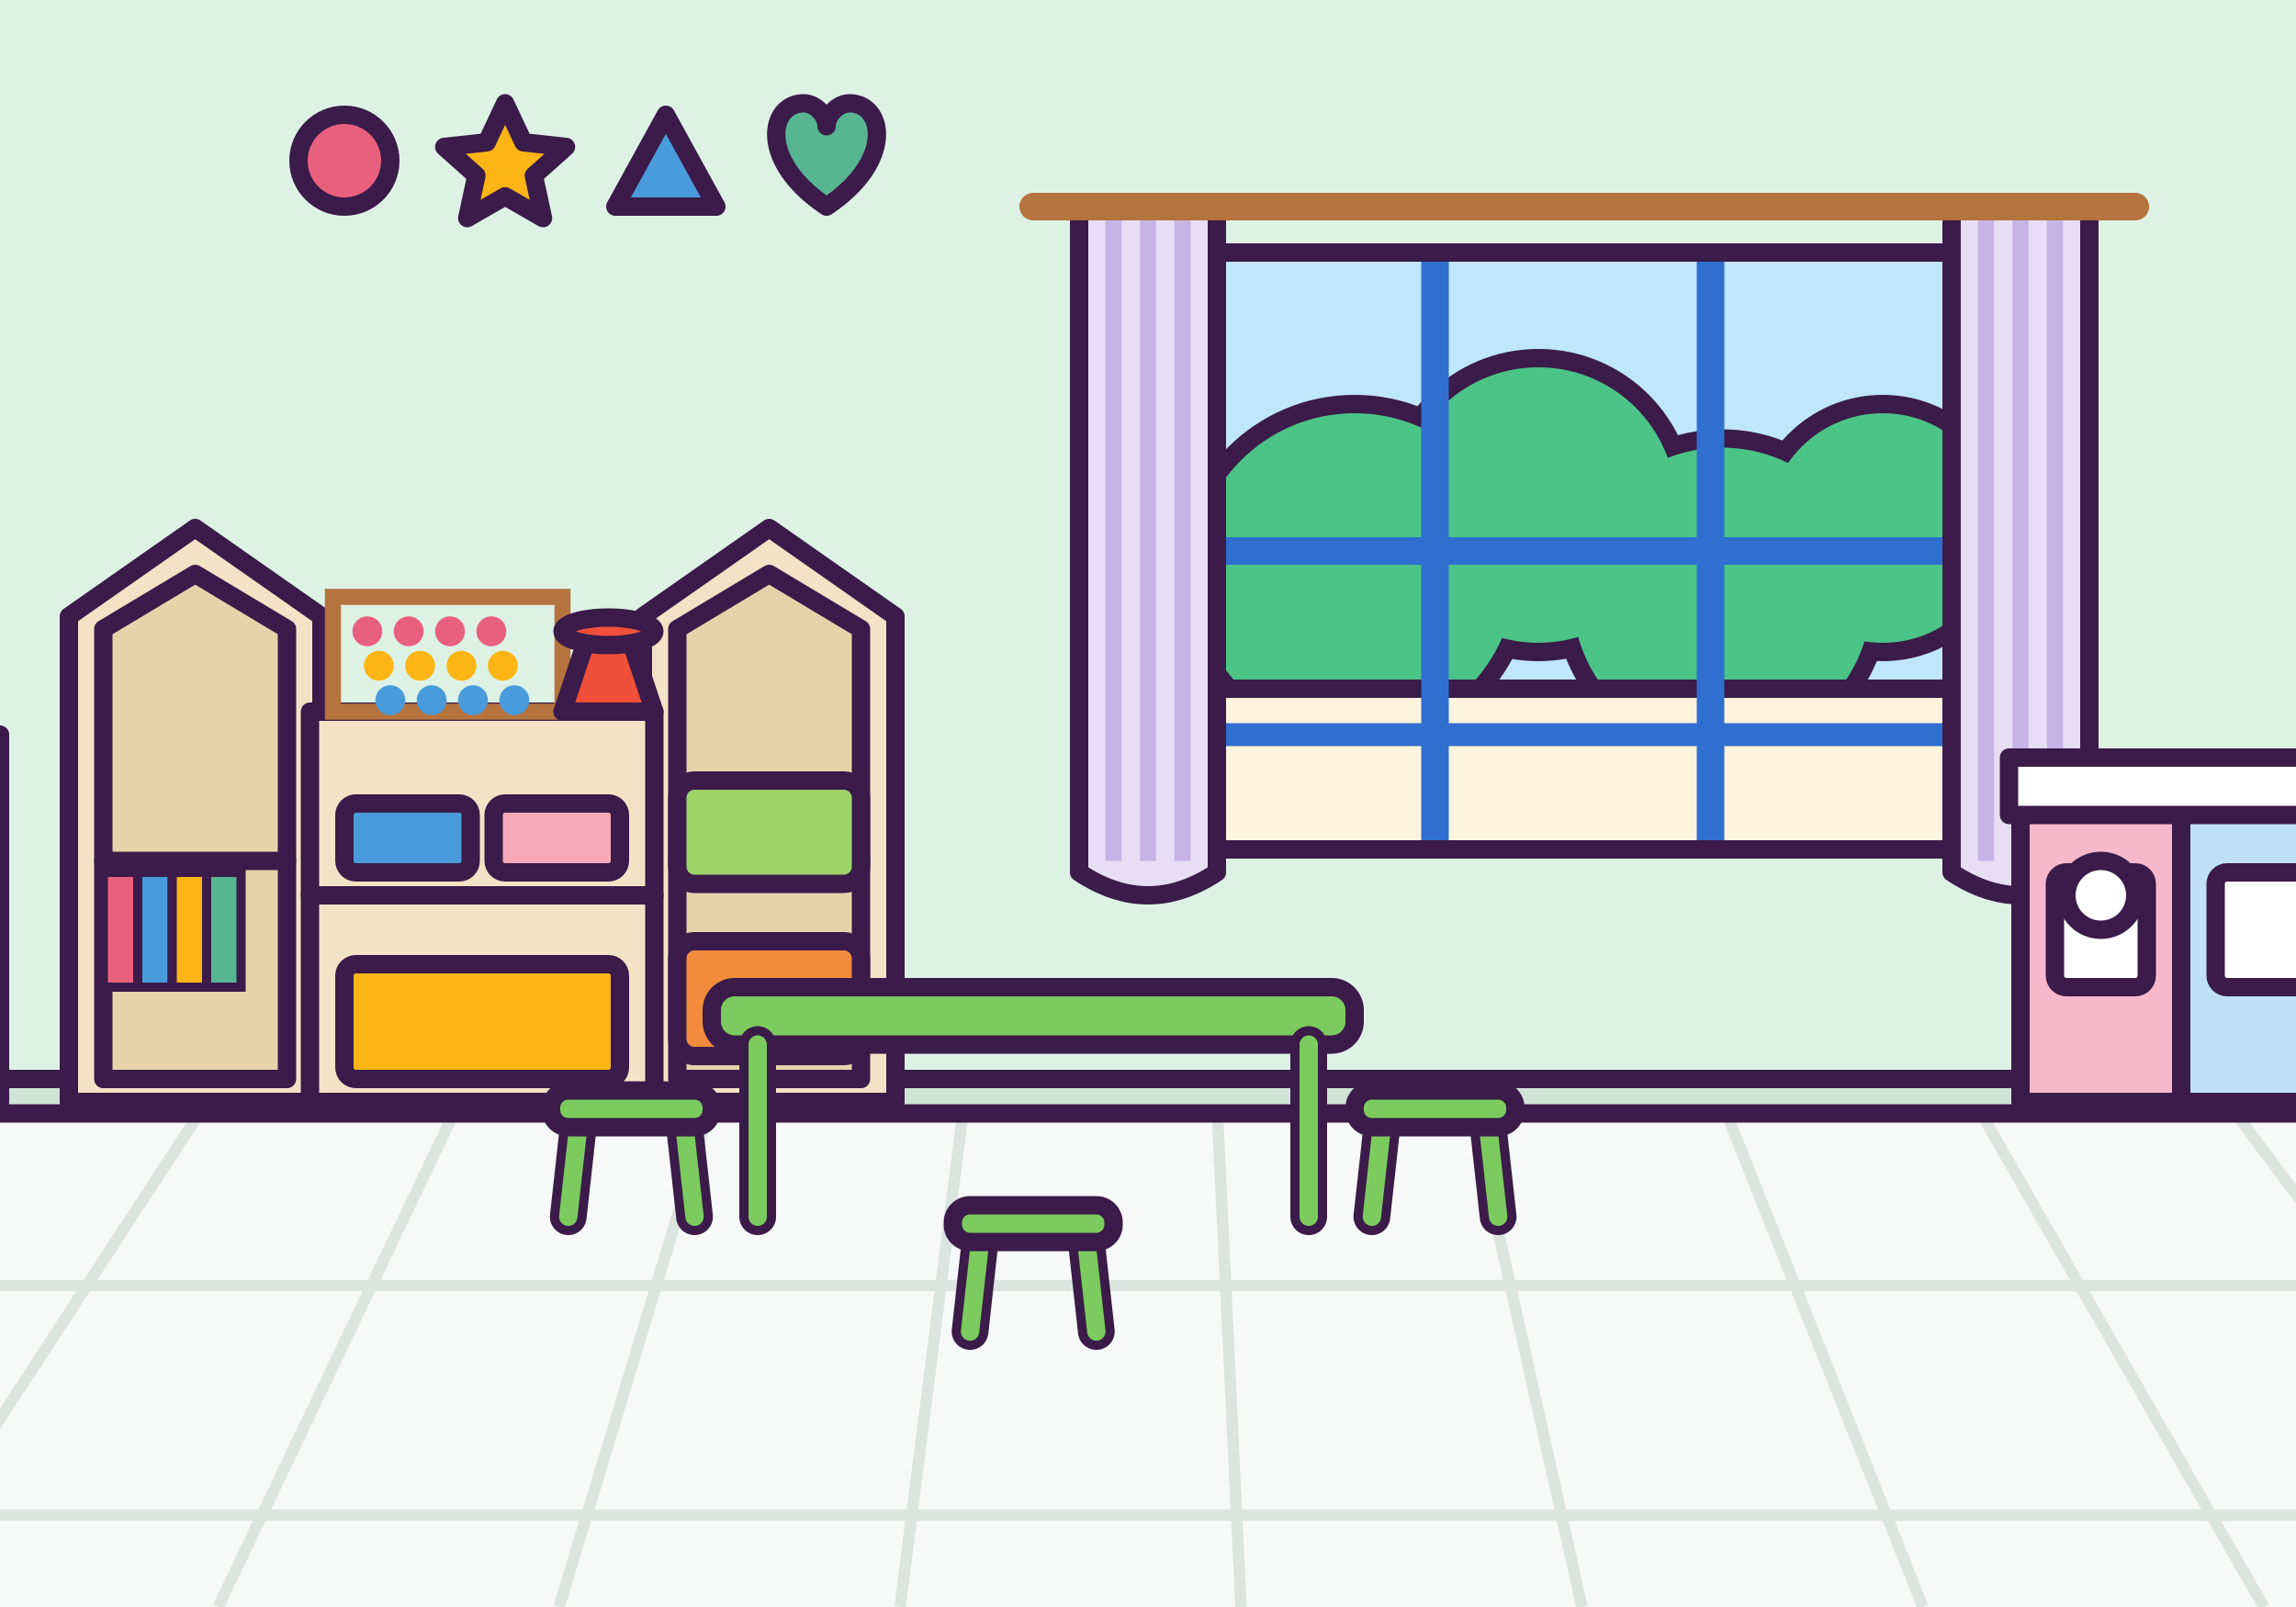
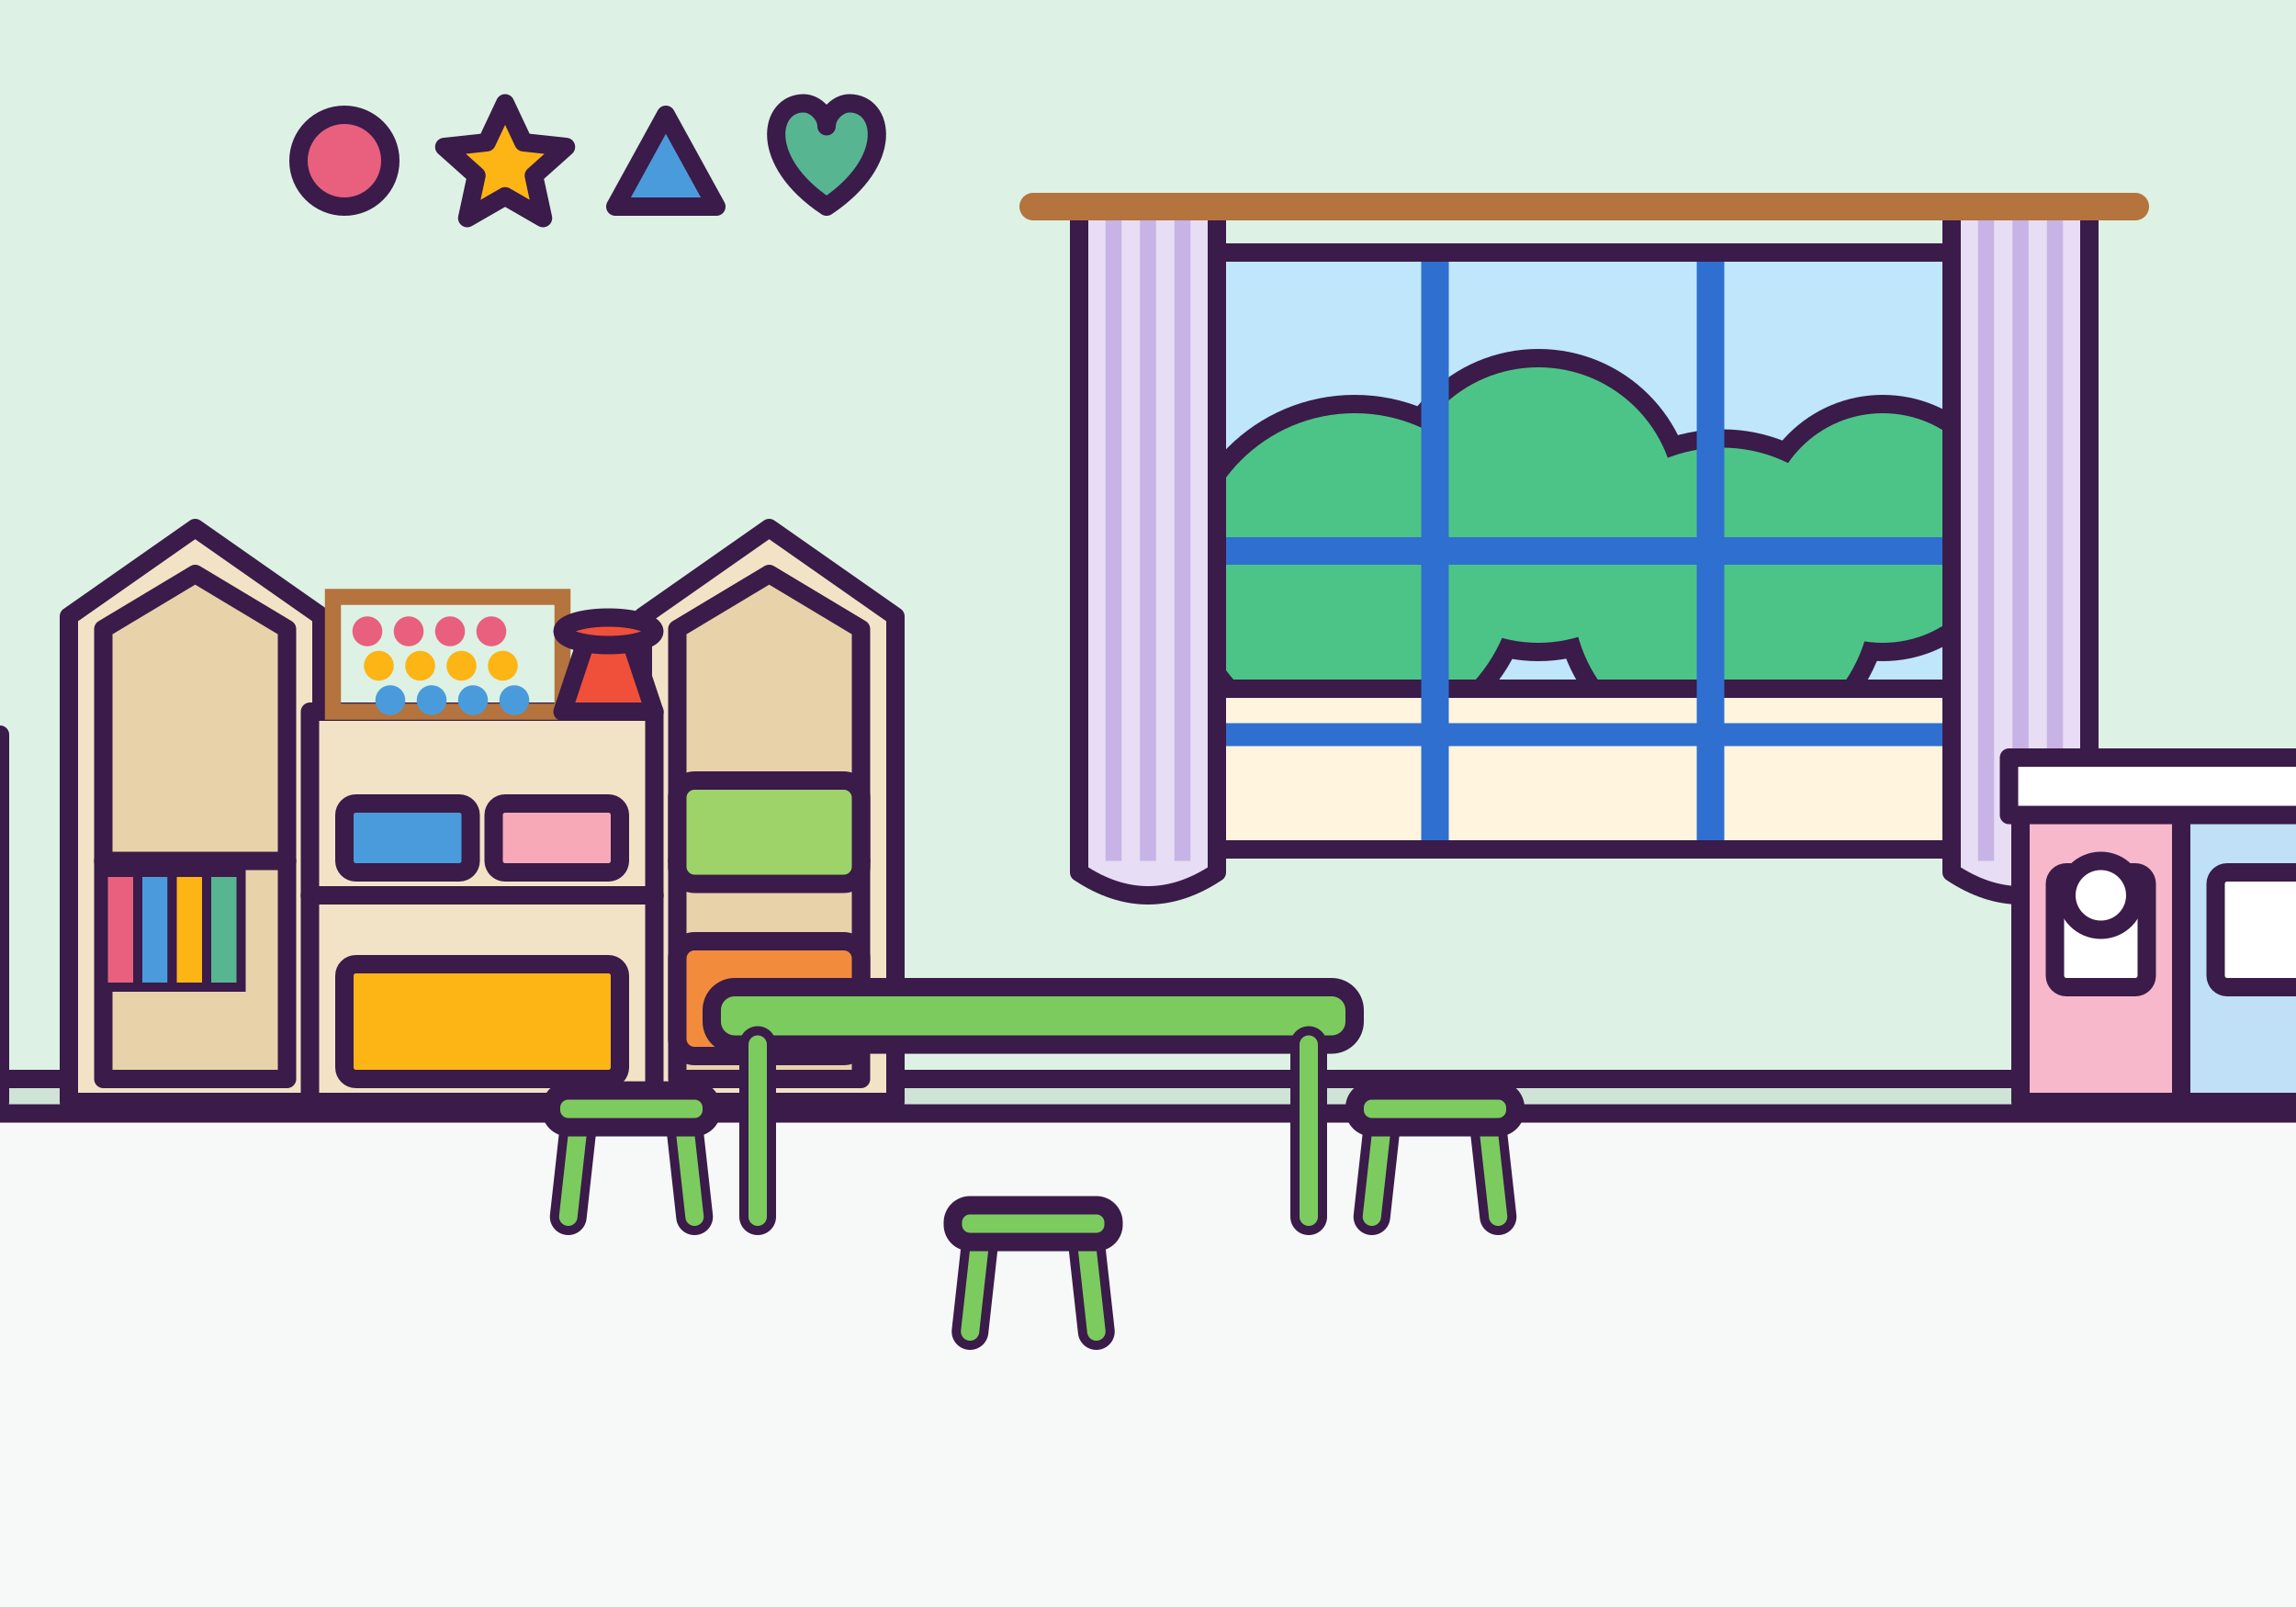
<svg xmlns="http://www.w3.org/2000/svg" viewBox="0 0 200 140" preserveAspectRatio="xMidYMax meet" overflow="visible">
  <rect x="-400" y="-300" width="1000" height="600" fill="#DDF2E4" />
  <rect x="-400" y="-300" width="1000" height="290" fill="#F4FAF6" />
  <path d="M-400 -10 H600" stroke="#3A1B49" stroke-width="1.6" stroke-linejoin="round" stroke-linecap="round" />
  <rect x="102" y="22" width="70" height="52" fill="#BFE6FA" stroke="#3A1B49" stroke-width="1.6" stroke-linejoin="round" stroke-linecap="round" />
  <clipPath id="p195-cwin">
    <rect x="102" y="22" width="70" height="52" />
  </clipPath>
  <g clip-path="url(#p195-cwin)">
    <circle cx="118" cy="50" r="14" fill="#3A1B49" stroke="#3A1B49" stroke-width="3.2" />
    <circle cx="134" cy="44" r="12" fill="#3A1B49" stroke="#3A1B49" stroke-width="3.2" />
    <circle cx="150" cy="52" r="13" fill="#3A1B49" stroke="#3A1B49" stroke-width="3.2" />
    <circle cx="164" cy="46" r="10" fill="#3A1B49" stroke="#3A1B49" stroke-width="3.2" />
    <circle cx="118" cy="50" r="14" fill="#4CC487" />
    <circle cx="134" cy="44" r="12" fill="#4CC487" />
    <circle cx="150" cy="52" r="13" fill="#4CC487" />
    <circle cx="164" cy="46" r="10" fill="#4CC487" />
    <rect x="100" y="60" width="80" height="20" fill="#FFF4DE" stroke="#3A1B49" stroke-width="1.6" stroke-linejoin="round" stroke-linecap="round" />
    <path d="M100 64 H180" stroke="#2F6FD0" stroke-width="2" />
  </g>
  <path d="M125 22 V74 M149 22 V74 M102 48 H172" stroke="#2F6FD0" stroke-width="2.4" />
  <rect x="102" y="22" width="70" height="52" fill="none" stroke="#3A1B49" stroke-width="1.6" stroke-linejoin="round" stroke-linecap="round" />
  <path d="M94 18 h12 v58 q-6 4 -12 0z" fill="#E7DDF4" stroke="#3A1B49" stroke-width="1.6" stroke-linejoin="round" stroke-linecap="round" />
  <path d="M97 19 v56" stroke="#C7B3E6" stroke-width="1.4" />
  <path d="M100 19 v56" stroke="#C7B3E6" stroke-width="1.4" />
  <path d="M103 19 v56" stroke="#C7B3E6" stroke-width="1.4" />
  <path d="M170 18 h12 v58 q-6 4 -12 0z" fill="#E7DDF4" stroke="#3A1B49" stroke-width="1.6" stroke-linejoin="round" stroke-linecap="round" />
  <path d="M173 19 v56" stroke="#C7B3E6" stroke-width="1.4" />
  <path d="M176 19 v56" stroke="#C7B3E6" stroke-width="1.4" />
  <path d="M179 19 v56" stroke="#C7B3E6" stroke-width="1.4" />
  <path d="M90 18 H186" stroke="#B5733E" stroke-width="2.4" stroke-linecap="round" />
  <circle cx="30" cy="14" r="4" fill="#E8607E" stroke="#3A1B49" stroke-width="1.6" stroke-linejoin="round" stroke-linecap="round" />
  <path d="M44 9 l1.6 3.4 3.7 .4 -2.8 2.5 .8 3.7 -3.3 -1.9 -3.3 1.9 .8 -3.7 -2.8 -2.5 3.7 -.4z" fill="#FCB515" stroke="#3A1B49" stroke-width="1.6" stroke-linejoin="round" stroke-linecap="round" />
  <path d="M58 10 l4.4 8 h-8.8z" fill="#4A9BDB" stroke="#3A1B49" stroke-width="1.6" stroke-linejoin="round" stroke-linecap="round" />
  <path d="M72 18 c-6 -4 -5 -9 -2 -9 c1 0 2 1 2 2 c0 -1 1 -2 2 -2 c3 0 4 5 -2 9z" fill="#58B592" stroke="#3A1B49" stroke-width="1.6" stroke-linejoin="round" stroke-linecap="round" />
  <rect x="-400" y="96" width="1000" height="300" fill="#F7F9F8" stroke="#3A1B49" stroke-width="1.6" stroke-linejoin="round" stroke-linecap="round" />
-   <path d="M-400 96 L-575 140" stroke="#DCE4E0" stroke-width="1" />
-   <path d="M-378 96 L-545.3 140" stroke="#DCE4E0" stroke-width="1" />
-   <path d="M-356 96 L-515.6 140" stroke="#DCE4E0" stroke-width="1" />
-   <path d="M-334 96 L-485.9 140" stroke="#DCE4E0" stroke-width="1" />
-   <path d="M-312 96 L-456.2 140" stroke="#DCE4E0" stroke-width="1" />
-   <path d="M-290 96 L-426.5 140" stroke="#DCE4E0" stroke-width="1" />
-   <path d="M-268 96 L-396.8 140" stroke="#DCE4E0" stroke-width="1" />
-   <path d="M-246 96 L-367.1 140" stroke="#DCE4E0" stroke-width="1" />
-   <path d="M-224 96 L-337.4 140" stroke="#DCE4E0" stroke-width="1" />
-   <path d="M-202 96 L-307.7 140" stroke="#DCE4E0" stroke-width="1" />
-   <path d="M-180 96 L-278 140" stroke="#DCE4E0" stroke-width="1" />
-   <path d="M-158 96 L-248.3 140" stroke="#DCE4E0" stroke-width="1" />
-   <path d="M-136 96 L-218.6 140" stroke="#DCE4E0" stroke-width="1" />
-   <path d="M-114 96 L-188.9 140" stroke="#DCE4E0" stroke-width="1" />
-   <path d="M-92 96 L-159.2 140" stroke="#DCE4E0" stroke-width="1" />
-   <path d="M-70 96 L-129.5 140" stroke="#DCE4E0" stroke-width="1" />
-   <path d="M-48 96 L-99.8 140" stroke="#DCE4E0" stroke-width="1" />
-   <path d="M-26 96 L-70.1 140" stroke="#DCE4E0" stroke-width="1" />
-   <path d="M-4 96 L-40.4 140" stroke="#DCE4E0" stroke-width="1" />
-   <path d="M18 96 L-10.7 140" stroke="#DCE4E0" stroke-width="1" />
-   <path d="M40 96 L19 140" stroke="#DCE4E0" stroke-width="1" />
-   <path d="M62 96 L48.7 140" stroke="#DCE4E0" stroke-width="1" />
-   <path d="M84 96 L78.4 140" stroke="#DCE4E0" stroke-width="1" />
-   <path d="M106 96 L108.1 140" stroke="#DCE4E0" stroke-width="1" />
-   <path d="M128 96 L137.8 140" stroke="#DCE4E0" stroke-width="1" />
-   <path d="M150 96 L167.5 140" stroke="#DCE4E0" stroke-width="1" />
-   <path d="M172 96 L197.2 140" stroke="#DCE4E0" stroke-width="1" />
-   <path d="M194 96 L226.9 140" stroke="#DCE4E0" stroke-width="1" />
-   <path d="M216 96 L256.6 140" stroke="#DCE4E0" stroke-width="1" />
-   <path d="M238 96 L286.3 140" stroke="#DCE4E0" stroke-width="1" />
-   <path d="M260 96 L316 140" stroke="#DCE4E0" stroke-width="1" />
-   <path d="M282 96 L345.7 140" stroke="#DCE4E0" stroke-width="1" />
-   <path d="M304 96 L375.4 140" stroke="#DCE4E0" stroke-width="1" />
-   <path d="M326 96 L405.1 140" stroke="#DCE4E0" stroke-width="1" />
-   <path d="M348 96 L434.8 140" stroke="#DCE4E0" stroke-width="1" />
-   <path d="M370 96 L464.5 140" stroke="#DCE4E0" stroke-width="1" />
-   <path d="M392 96 L494.2 140" stroke="#DCE4E0" stroke-width="1" />
-   <path d="M414 96 L523.9 140" stroke="#DCE4E0" stroke-width="1" />
-   <path d="M436 96 L553.6 140" stroke="#DCE4E0" stroke-width="1" />
-   <path d="M458 96 L583.3 140" stroke="#DCE4E0" stroke-width="1" />
-   <path d="M480 96 L613 140" stroke="#DCE4E0" stroke-width="1" />
-   <path d="M502 96 L642.7 140" stroke="#DCE4E0" stroke-width="1" />
-   <path d="M524 96 L672.4 140" stroke="#DCE4E0" stroke-width="1" />
-   <path d="M546 96 L702.1 140" stroke="#DCE4E0" stroke-width="1" />
-   <path d="M568 96 L731.8 140" stroke="#DCE4E0" stroke-width="1" />
-   <path d="M590 96 L761.5 140" stroke="#DCE4E0" stroke-width="1" />
-   <path d="M-400 112 H600 M-400 132 H600" stroke="#DCE4E0" stroke-width="1" />
  <rect x="-400" y="94" width="1000" height="3" fill="#CFE3D6" stroke="#3A1B49" stroke-width="1.6" stroke-linejoin="round" stroke-linecap="round" />
  <path d="M6 96 V53.7 L17 46 L28 53.7 V96Z" fill="#F3E3C6" stroke="#3A1B49" stroke-width="1.6" stroke-linejoin="round" stroke-linecap="round" />
  <path d="M9 94 V54.8 L17 50 L25 54.8 V94Z" fill="#E8D2AA" stroke="#3A1B49" stroke-width="1.6" stroke-linejoin="round" stroke-linecap="round" />
  <path d="M9 75 H25" stroke="#3A1B49" stroke-width="1.6" stroke-linejoin="round" stroke-linecap="round" />
  <path d="M56 96 V53.7 L67 46 L78 53.7 V96Z" fill="#F3E3C6" stroke="#3A1B49" stroke-width="1.6" stroke-linejoin="round" stroke-linecap="round" />
  <path d="M59 94 V54.8 L67 50 L75 54.8 V94Z" fill="#E8D2AA" stroke="#3A1B49" stroke-width="1.6" stroke-linejoin="round" stroke-linecap="round" />
  <path d="M59 75 H75" stroke="#3A1B49" stroke-width="1.6" stroke-linejoin="round" stroke-linecap="round" />
  <rect x="27" y="62" width="30" height="34" fill="#F3E3C6" stroke="#3A1B49" stroke-width="1.6" stroke-linejoin="round" stroke-linecap="round" />
  <path d="M27 78 H57" stroke="#3A1B49" stroke-width="1.6" stroke-linejoin="round" stroke-linecap="round" />
  <rect x="9" y="76" width="3" height="10" fill="#E8607E" stroke="#3A1B49" stroke-width=".8" />
  <rect x="12" y="76" width="3" height="10" fill="#4A9BDB" stroke="#3A1B49" stroke-width=".8" />
  <rect x="15" y="76" width="3" height="10" fill="#FCB515" stroke="#3A1B49" stroke-width=".8" />
  <rect x="18" y="76" width="3" height="10" fill="#58B592" stroke="#3A1B49" stroke-width=".8" />
  <rect x="59" y="82" width="16" height="10" rx="1.5" fill="#F28C3C" stroke="#3A1B49" stroke-width="1.6" stroke-linejoin="round" stroke-linecap="round" />
  <rect x="59" y="68" width="16" height="9" rx="1.5" fill="#9ED36A" stroke="#3A1B49" stroke-width="1.6" stroke-linejoin="round" stroke-linecap="round" />
  <rect x="30" y="70" width="11" height="6" rx="1" fill="#4A9BDB" stroke="#3A1B49" stroke-width="1.6" stroke-linejoin="round" stroke-linecap="round" />
  <rect x="43" y="70" width="11" height="6" rx="1" fill="#F7A9B8" stroke="#3A1B49" stroke-width="1.6" stroke-linejoin="round" stroke-linecap="round" />
  <rect x="30" y="84" width="24" height="10" rx="1" fill="#FCB515" stroke="#3A1B49" stroke-width="1.6" stroke-linejoin="round" stroke-linecap="round" />
  <g>
    <rect x="29" y="52" width="20" height="10" fill="none" stroke="#B5733E" stroke-width="1.4" />
    <circle cx="32" cy="55" r="1.3" fill="#E8607E" />
    <circle cx="35.6" cy="55" r="1.3" fill="#E8607E" />
    <circle cx="39.2" cy="55" r="1.3" fill="#E8607E" />
    <circle cx="42.8" cy="55" r="1.3" fill="#E8607E" />
    <circle cx="33" cy="58" r="1.3" fill="#FCB515" />
    <circle cx="36.6" cy="58" r="1.3" fill="#FCB515" />
    <circle cx="40.2" cy="58" r="1.3" fill="#FCB515" />
    <circle cx="43.8" cy="58" r="1.3" fill="#FCB515" />
    <circle cx="34" cy="61" r="1.3" fill="#4A9BDB" />
    <circle cx="37.6" cy="61" r="1.3" fill="#4A9BDB" />
    <circle cx="41.2" cy="61" r="1.3" fill="#4A9BDB" />
    <circle cx="44.8" cy="61" r="1.3" fill="#4A9BDB" />
  </g>
  <path d="M49 62 l2 -6 h4 l2 6z" fill="#F0503A" stroke="#3A1B49" stroke-width="1.6" stroke-linejoin="round" stroke-linecap="round" />
  <ellipse cx="53" cy="55" rx="4" ry="1.2" fill="#F0503A" stroke="#3A1B49" stroke-width="1.6" stroke-linejoin="round" stroke-linecap="round" />
  <rect x="62" y="86" width="56" height="5" rx="2" fill="#7CCB5E" stroke="#3A1B49" stroke-width="1.6" stroke-linejoin="round" stroke-linecap="round" />
  <path d="M66 91 V106 M114 91 V106" stroke="#3A1B49" stroke-width="3.2" stroke-linecap="round" />
  <path d="M66 91 V106 M114 91 V106" stroke="#7CCB5E" stroke-width="1.6" stroke-linecap="round" />
  <path d="M50.5 97 L49.5 106 M59.5 97 L60.5 106" stroke="#3A1B49" stroke-width="3.2" stroke-linecap="round" />
  <path d="M50.5 97 L49.5 106 M59.5 97 L60.5 106" stroke="#7CCB5E" stroke-width="1.6" stroke-linecap="round" />
  <rect x="48" y="95" width="14" height="3.2" rx="1.5" fill="#7CCB5E" stroke="#3A1B49" stroke-width="1.6" stroke-linejoin="round" stroke-linecap="round" />
  <path d="M120.5 97 L119.5 106 M129.5 97 L130.5 106" stroke="#3A1B49" stroke-width="3.2" stroke-linecap="round" />
  <path d="M120.5 97 L119.5 106 M129.5 97 L130.5 106" stroke="#7CCB5E" stroke-width="1.6" stroke-linecap="round" />
  <rect x="118" y="95" width="14" height="3.2" rx="1.5" fill="#7CCB5E" stroke="#3A1B49" stroke-width="1.6" stroke-linejoin="round" stroke-linecap="round" />
  <path d="M85.5 107 L84.5 116 M94.5 107 L95.5 116" stroke="#3A1B49" stroke-width="3.2" stroke-linecap="round" />
  <path d="M85.5 107 L84.5 116 M94.5 107 L95.5 116" stroke="#7CCB5E" stroke-width="1.6" stroke-linecap="round" />
  <rect x="83" y="105" width="14" height="3.2" rx="1.5" fill="#7CCB5E" stroke="#3A1B49" stroke-width="1.6" stroke-linejoin="round" stroke-linecap="round" />
  <rect x="176" y="70" width="14" height="26" fill="#F7B8CC" stroke="#3A1B49" stroke-width="1.6" stroke-linejoin="round" stroke-linecap="round" />
  <rect x="179" y="76" width="8" height="10" rx="1" fill="#fff" stroke="#3A1B49" stroke-width="1.6" stroke-linejoin="round" stroke-linecap="round" />
  <rect x="190" y="70" width="14" height="26" fill="#BFE0F7" stroke="#3A1B49" stroke-width="1.6" stroke-linejoin="round" stroke-linecap="round" />
  <rect x="193" y="76" width="8" height="10" rx="1" fill="#fff" stroke="#3A1B49" stroke-width="1.6" stroke-linejoin="round" stroke-linecap="round" />
  <rect x="204" y="70" width="14" height="26" fill="#F7E08A" stroke="#3A1B49" stroke-width="1.6" stroke-linejoin="round" stroke-linecap="round" />
  <rect x="207" y="76" width="8" height="10" rx="1" fill="#fff" stroke="#3A1B49" stroke-width="1.6" stroke-linejoin="round" stroke-linecap="round" />
  <rect x="218" y="70" width="14" height="26" fill="#B9E1C8" stroke="#3A1B49" stroke-width="1.6" stroke-linejoin="round" stroke-linecap="round" />
  <rect x="221" y="76" width="8" height="10" rx="1" fill="#fff" stroke="#3A1B49" stroke-width="1.6" stroke-linejoin="round" stroke-linecap="round" />
  <rect x="175" y="66" width="58" height="5" fill="#fff" stroke="#3A1B49" stroke-width="1.6" stroke-linejoin="round" stroke-linecap="round" />
  <circle cx="183" cy="78" r="3" fill="#fff" stroke="#3A1B49" stroke-width="1.6" stroke-linejoin="round" stroke-linecap="round" />
  <rect x="-90" y="64" width="90" height="32" fill="#fff" stroke="#3A1B49" stroke-width="1.6" stroke-linejoin="round" stroke-linecap="round" />
  <rect x="-86" y="68" width="18" height="10" rx="1" fill="#F7A9B8" stroke="#3A1B49" stroke-width="1.6" stroke-linejoin="round" stroke-linecap="round" />
  <rect x="-86" y="82" width="18" height="10" rx="1" fill="#BFE0F7" stroke="#3A1B49" stroke-width="1.6" stroke-linejoin="round" stroke-linecap="round" />
  <rect x="-64" y="68" width="18" height="10" rx="1" fill="#BFE0F7" stroke="#3A1B49" stroke-width="1.6" stroke-linejoin="round" stroke-linecap="round" />
  <rect x="-64" y="82" width="18" height="10" rx="1" fill="#F7E08A" stroke="#3A1B49" stroke-width="1.6" stroke-linejoin="round" stroke-linecap="round" />
  <rect x="-42" y="68" width="18" height="10" rx="1" fill="#F7E08A" stroke="#3A1B49" stroke-width="1.6" stroke-linejoin="round" stroke-linecap="round" />
  <rect x="-42" y="82" width="18" height="10" rx="1" fill="#B9E1C8" stroke="#3A1B49" stroke-width="1.6" stroke-linejoin="round" stroke-linecap="round" />
  <rect x="-20" y="68" width="18" height="10" rx="1" fill="#B9E1C8" stroke="#3A1B49" stroke-width="1.6" stroke-linejoin="round" stroke-linecap="round" />
  <rect x="-20" y="82" width="18" height="10" rx="1" fill="#F7A9B8" stroke="#3A1B49" stroke-width="1.6" stroke-linejoin="round" stroke-linecap="round" />
</svg>
